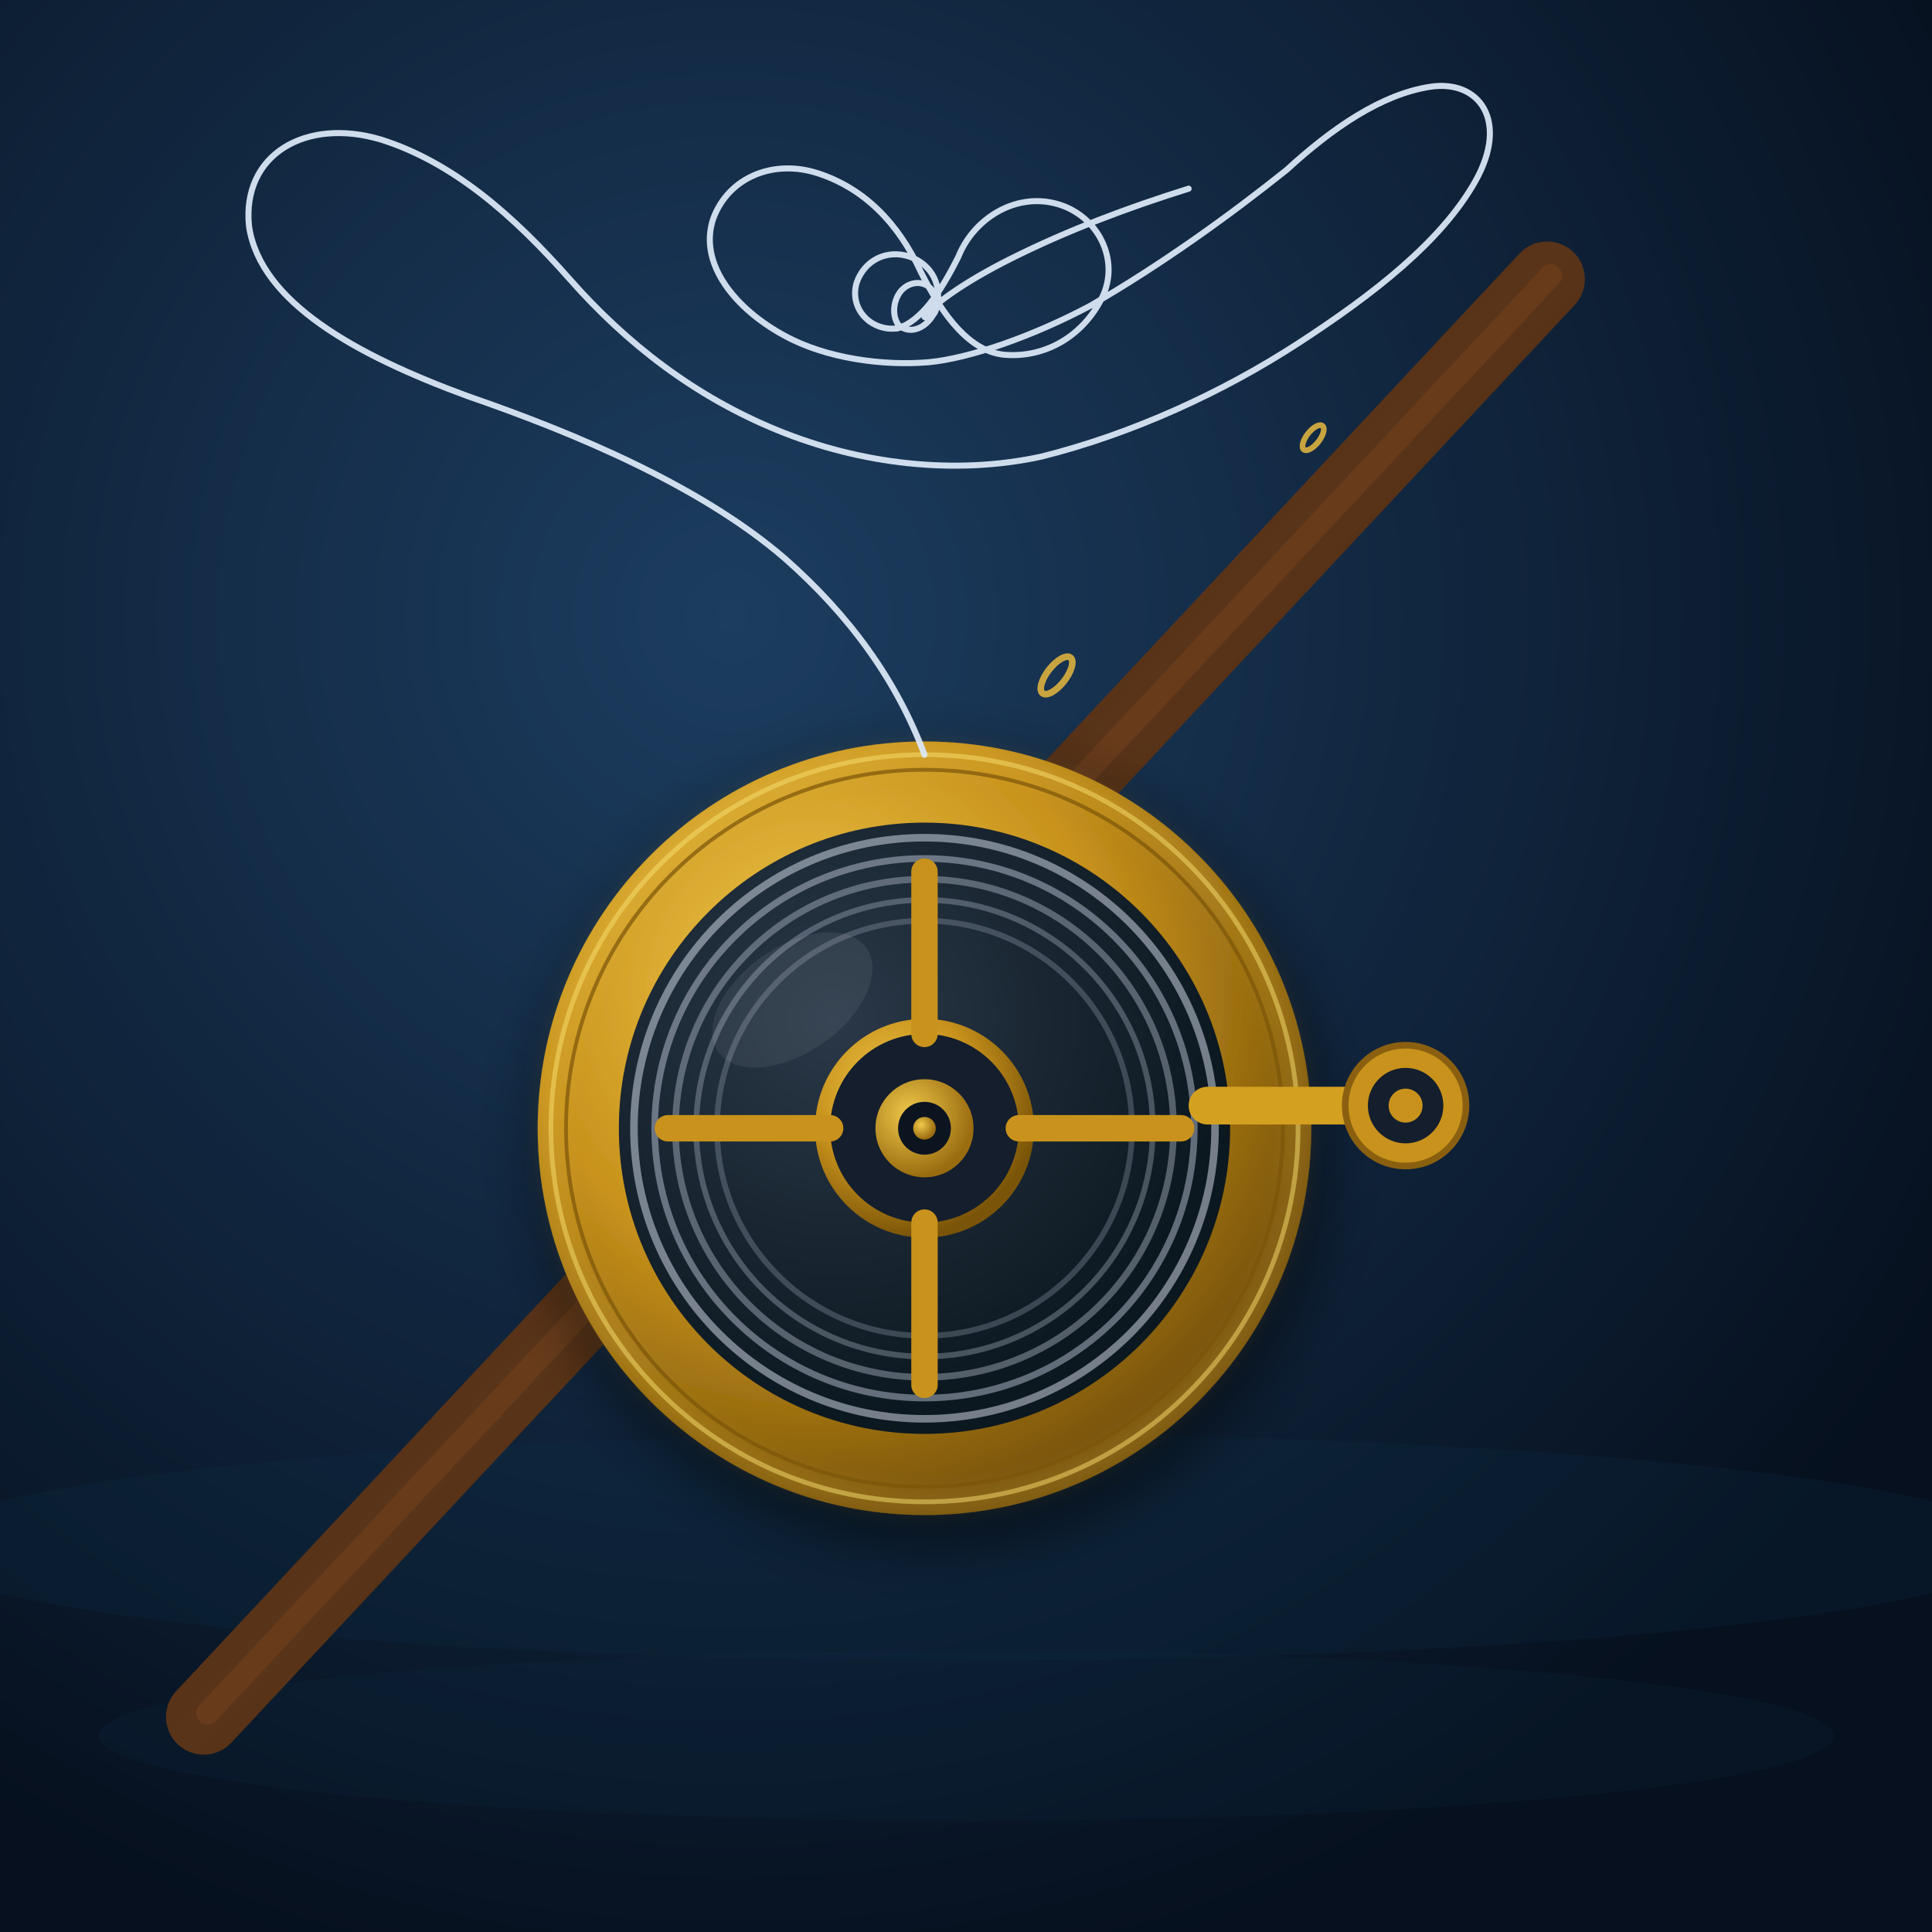
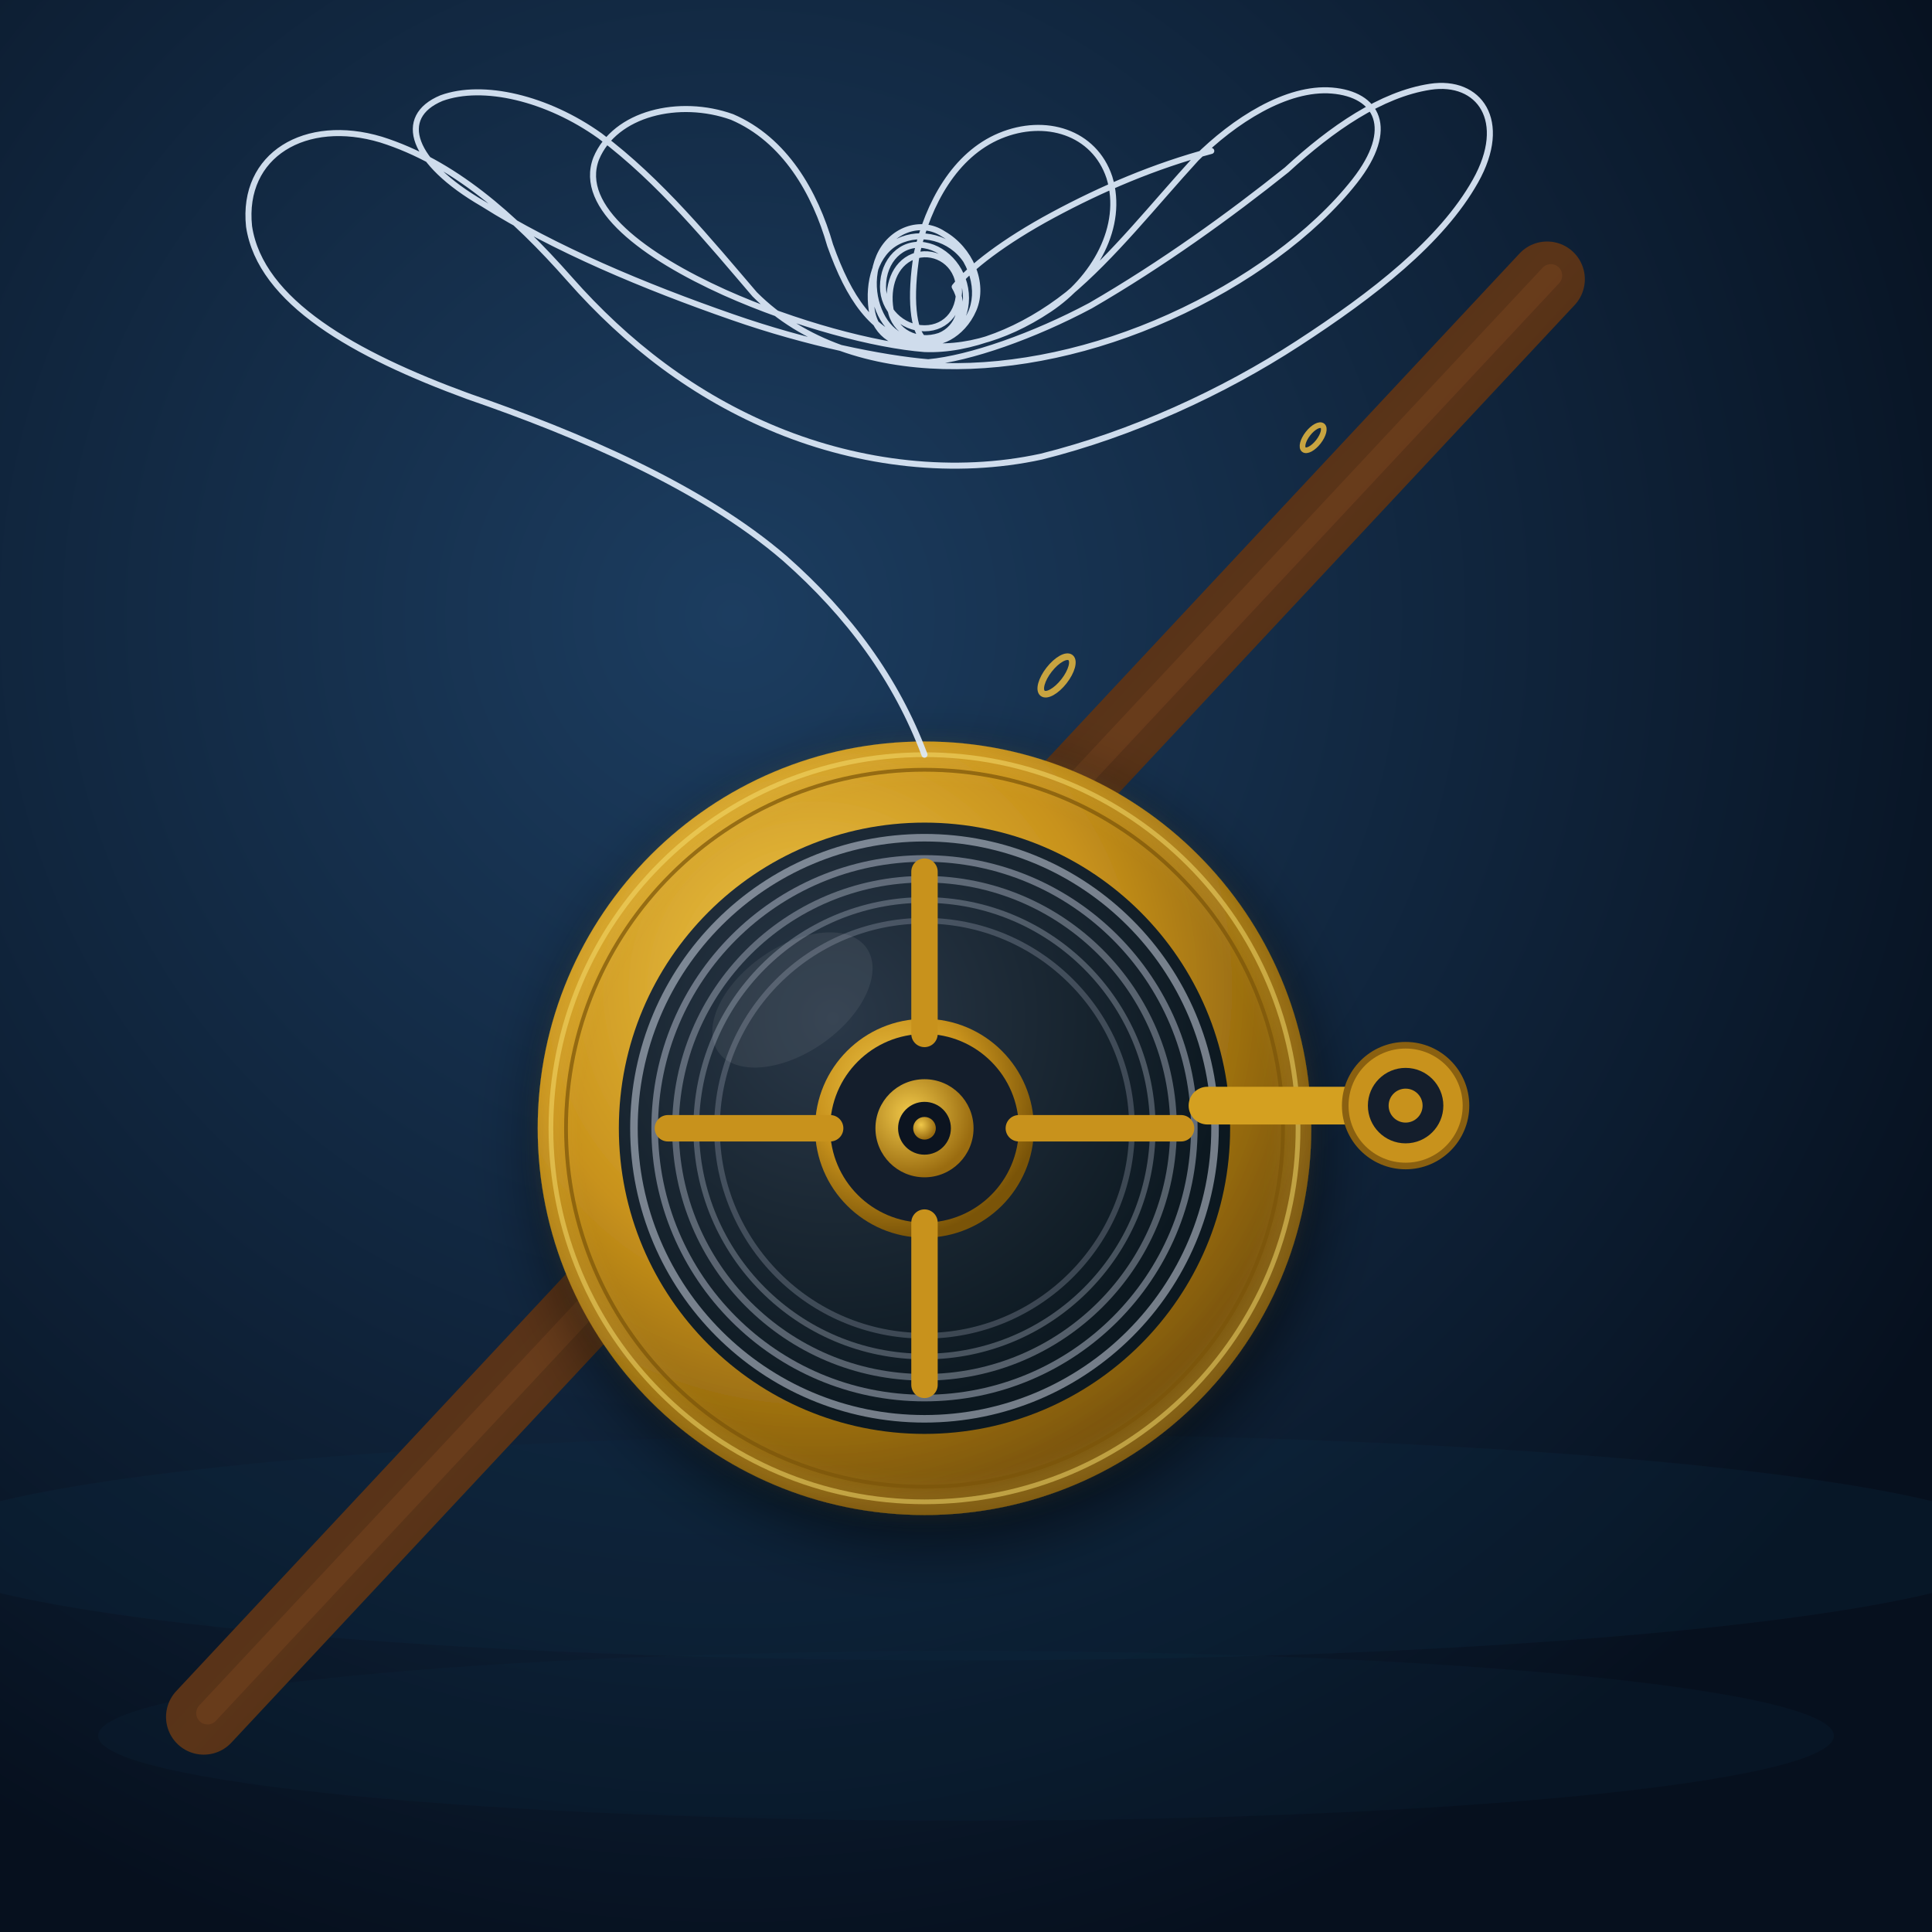
<svg xmlns="http://www.w3.org/2000/svg" viewBox="0 0 1024 1024">
  <defs>
    <radialGradient id="bg" cx="38%" cy="32%" r="72%">
      <stop offset="0%" stop-color="#1c3d60" />
      <stop offset="100%" stop-color="#06101e" />
    </radialGradient>
    <radialGradient id="reelBody" cx="36%" cy="32%" r="68%">
      <stop offset="0%" stop-color="#f0c84a" />
      <stop offset="55%" stop-color="#c8921c" />
      <stop offset="100%" stop-color="#7a5408" />
    </radialGradient>
    <radialGradient id="spoolFill" cx="35%" cy="32%" r="65%">
      <stop offset="0%" stop-color="#2a3848" />
      <stop offset="100%" stop-color="#0c1820" />
    </radialGradient>
    <radialGradient id="hub" cx="35%" cy="35%" r="65%">
      <stop offset="0%" stop-color="#f0c84a" />
      <stop offset="100%" stop-color="#9a6c10" />
    </radialGradient>
    <linearGradient id="rodGrad" x1="0%" y1="0%" x2="100%" y2="100%">
      <stop offset="0%" stop-color="#3c2010" />
      <stop offset="50%" stop-color="#5a3418" />
      <stop offset="100%" stop-color="#1a0c04" />
    </linearGradient>
    <filter id="reelShadow" x="-15%" y="-15%" width="130%" height="130%">
      <feDropShadow dx="4" dy="12" stdDeviation="18" flood-color="#000" flood-opacity="0.6" />
    </filter>
    <filter id="rimGlow" x="-5%" y="-5%" width="110%" height="110%">
      <feGaussianBlur stdDeviation="6" result="blur" />
      <feMerge>
        <feMergeNode in="blur" />
        <feMergeNode in="SourceGraphic" />
      </feMerge>
    </filter>
  </defs>
  <rect width="1024" height="1024" fill="url(#bg)" />
  <ellipse cx="512" cy="820" rx="560" ry="60" fill="#0d2a42" opacity="0.25" />
  <ellipse cx="512" cy="920" rx="460" ry="45" fill="#0d2a42" opacity="0.18" />
  <line x1="108" y1="910" x2="820" y2="148" stroke="url(#rodGrad)" stroke-width="40" stroke-linecap="round" />
  <line x1="110" y1="908" x2="822" y2="146" stroke="#7a4420" stroke-width="12" stroke-linecap="round" opacity="0.45" />
  <g transform="translate(340,572) rotate(-52)">
    <ellipse rx="16" ry="7" fill="none" stroke="#c8a440" stroke-width="4" />
  </g>
  <g transform="translate(560,358) rotate(-52)">
    <ellipse rx="12" ry="5" fill="none" stroke="#c8a440" stroke-width="3.5" />
  </g>
  <g transform="translate(696,232) rotate(-52)">
    <ellipse rx="8" ry="3.5" fill="none" stroke="#c8a440" stroke-width="3" />
  </g>
  <rect x="408" y="540" width="150" height="44" rx="10" fill="#b07c18" transform="rotate(-52,483,562)" />
  <circle cx="490" cy="598" r="205" fill="url(#reelBody)" filter="url(#reelShadow)" />
  <circle cx="490" cy="598" r="198" fill="none" stroke="#f8e070" stroke-width="2.5" opacity="0.55" filter="url(#rimGlow)" />
  <circle cx="490" cy="598" r="190" fill="none" stroke="#7a5408" stroke-width="2" opacity="0.7" />
  <circle cx="490" cy="598" r="162" fill="url(#spoolFill)" />
  <circle cx="490" cy="598" r="154" fill="none" stroke="#d4dcea" stroke-width="4" opacity="0.52" />
  <circle cx="490" cy="598" r="143" fill="none" stroke="#cad2e2" stroke-width="3.5" opacity="0.46" />
  <circle cx="490" cy="598" r="132" fill="none" stroke="#c0c8d8" stroke-width="3.5" opacity="0.40" />
  <circle cx="490" cy="598" r="121" fill="none" stroke="#b8c0d0" stroke-width="3" opacity="0.34" />
  <circle cx="490" cy="598" r="110" fill="none" stroke="#b0b8c8" stroke-width="3" opacity="0.28" />
  <circle cx="490" cy="598" r="58" fill="url(#reelBody)" />
  <circle cx="490" cy="598" r="50" fill="#141e2c" />
  <line x1="490" y1="548" x2="490" y2="462" stroke="#c8921c" stroke-width="14" stroke-linecap="round" />
  <line x1="490" y1="648" x2="490" y2="734" stroke="#c8921c" stroke-width="14" stroke-linecap="round" />
  <line x1="440" y1="598" x2="354" y2="598" stroke="#c8921c" stroke-width="14" stroke-linecap="round" />
  <line x1="540" y1="598" x2="626" y2="598" stroke="#c8921c" stroke-width="14" stroke-linecap="round" />
  <circle cx="490" cy="598" r="26" fill="url(#hub)" />
  <circle cx="490" cy="598" r="14" fill="#0c1420" />
  <circle cx="490" cy="598" r="6" fill="url(#hub)" />
  <rect x="630" y="576" width="110" height="20" rx="10" fill="#d4a020" />
  <circle cx="745" cy="586" r="32" fill="#c8921c" stroke="#8a6010" stroke-width="3.5" />
  <circle cx="745" cy="586" r="20" fill="#141e2c" />
  <circle cx="745" cy="586" r="9" fill="#c8921c" />
  <ellipse cx="420" cy="530" rx="48" ry="28" fill="white" opacity="0.07" transform="rotate(-35,420,530)" />
-   <path d="     M 490,400     C 475,360 450,326 416,296     C 372,258 306,230 248,210     C 188,188 138,160 132,120     C 128,82  162,62  202,74     C 240,86  272,114 302,148     C 332,182 368,210 412,228     C 456,246 506,252 552,242     C 600,230 648,208 688,182     C 728,156 764,128 782,96     C 800,64  784,42  758,46     C 732,50  706,68  682,90     C 652,114 616,140 578,162     C 548,178 514,190 492,192     C 468,194 438,190 416,178     C 390,164 370,140 378,116     C 386,94  410,84  434,92     C 458,100 476,118 488,144     C 500,168 514,186 532,188     C 554,190 574,178 584,158     C 594,138 582,114 560,108     C 538,102 516,116 508,136     C 498,156 488,170 476,174     C 462,176 450,164 454,150     C 458,138 470,132 482,136     C 494,140 500,152 496,164     C 492,174 482,178 476,172     C 472,166 474,156 480,152     C 486,148 494,150 496,158     C 498,164 494,170 490,168     C 494,162 510,150 536,137     C 566,122 598,110 630,100   " fill="none" stroke="#dce8f8" stroke-width="3.2" stroke-linecap="round" stroke-linejoin="round" opacity="0.93" />
+   <path d="     M 490,400      C 475,360 450,326 416,296     C 372,258 306,230 248,210     C 188,188 138,160 132,120     C 128,82  162,62  202,74     C 240,86  272,114 302,148     C 332,182 368,210 412,228     C 456,246 506,252 552,242     C 600,230 648,208 688,182     C 728,156 764,128 782,96     C 800,64  784,42  758,46     C 732,50  706,68  682,90     C 652,114 616,140 578,162     C 548,178 514,190 492,192      C 468,190 428,182 388,168     C 342,152 294,132 256,108     C 218,86  210,62  234,52     C 256,44  290,52  318,72     C 350,96  376,128 400,156     C 426,182 462,193 500,194      C 538,195 580,186 620,168     C 660,150 696,124 718,96     C 740,68  730,50  706,48     C 682,46  654,64  634,84     C 612,108 590,136 566,156     C 542,175 514,186 490,185      C 464,183 422,172 384,155     C 342,136 306,110 316,84     C 326,60  360,52  388,62     C 416,74  432,102 440,130     C 450,158 462,176 484,182      C 506,187 532,180 556,164     C 580,148 596,120 588,94     C 580,70  554,62  530,72     C 506,82  492,108 486,134     C 482,158 484,176 490,180      C 496,184 510,178 516,164     C 522,150 514,132 500,124     C 488,116 472,122 466,136     C 460,150 464,166 472,174     C 480,182 494,184 506,176     C 518,168 520,152 512,138     C 504,126 488,122 476,128     C 464,134 460,150 462,164     C 464,178 476,184 488,183     C 502,182 512,172 512,158     C 512,144 502,132 490,130     C 478,128 468,138 468,152     C 468,164 478,174 490,174     C 502,174 510,164 508,150     C 506,138 494,132 484,136     C 474,140 470,152 472,164     C 474,176 486,182 498,178     C 508,174 512,162 506,152      C 514,142 532,128 558,114     C 584,100 612,88  642,80   " fill="none" stroke="#dce8f8" stroke-width="3.2" stroke-linecap="round" stroke-linejoin="round" opacity="0.93" />
</svg>
